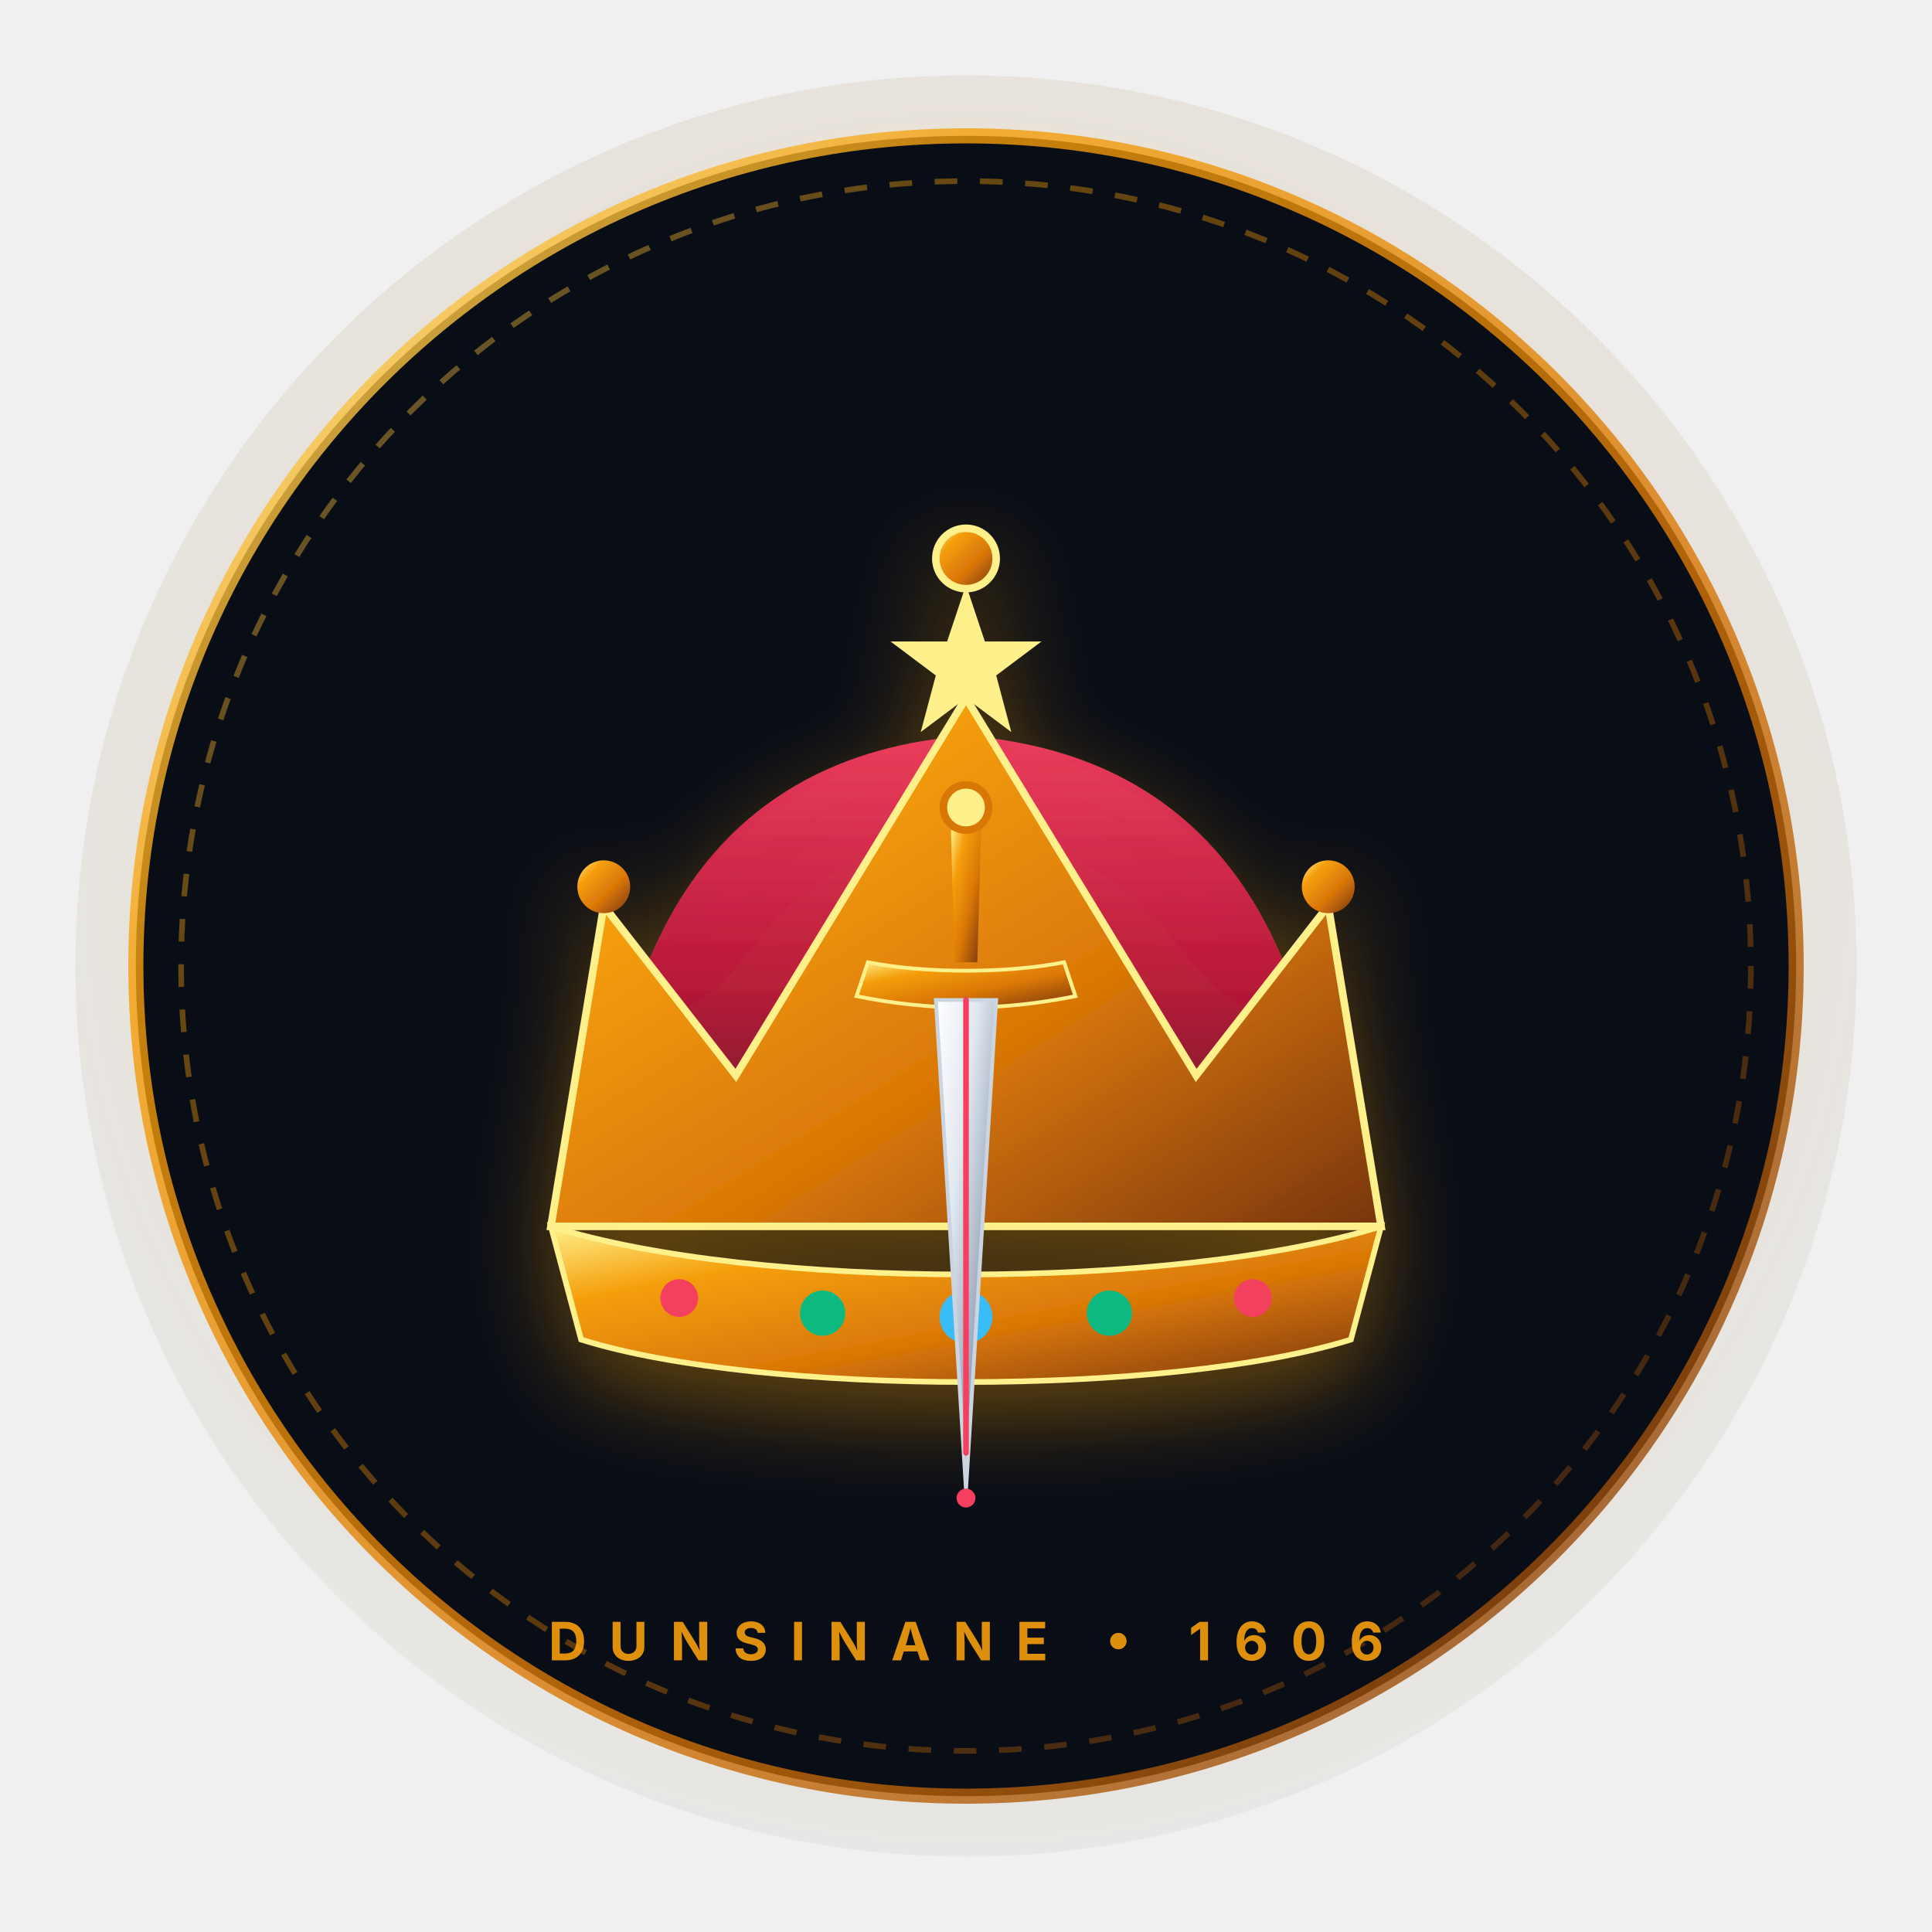
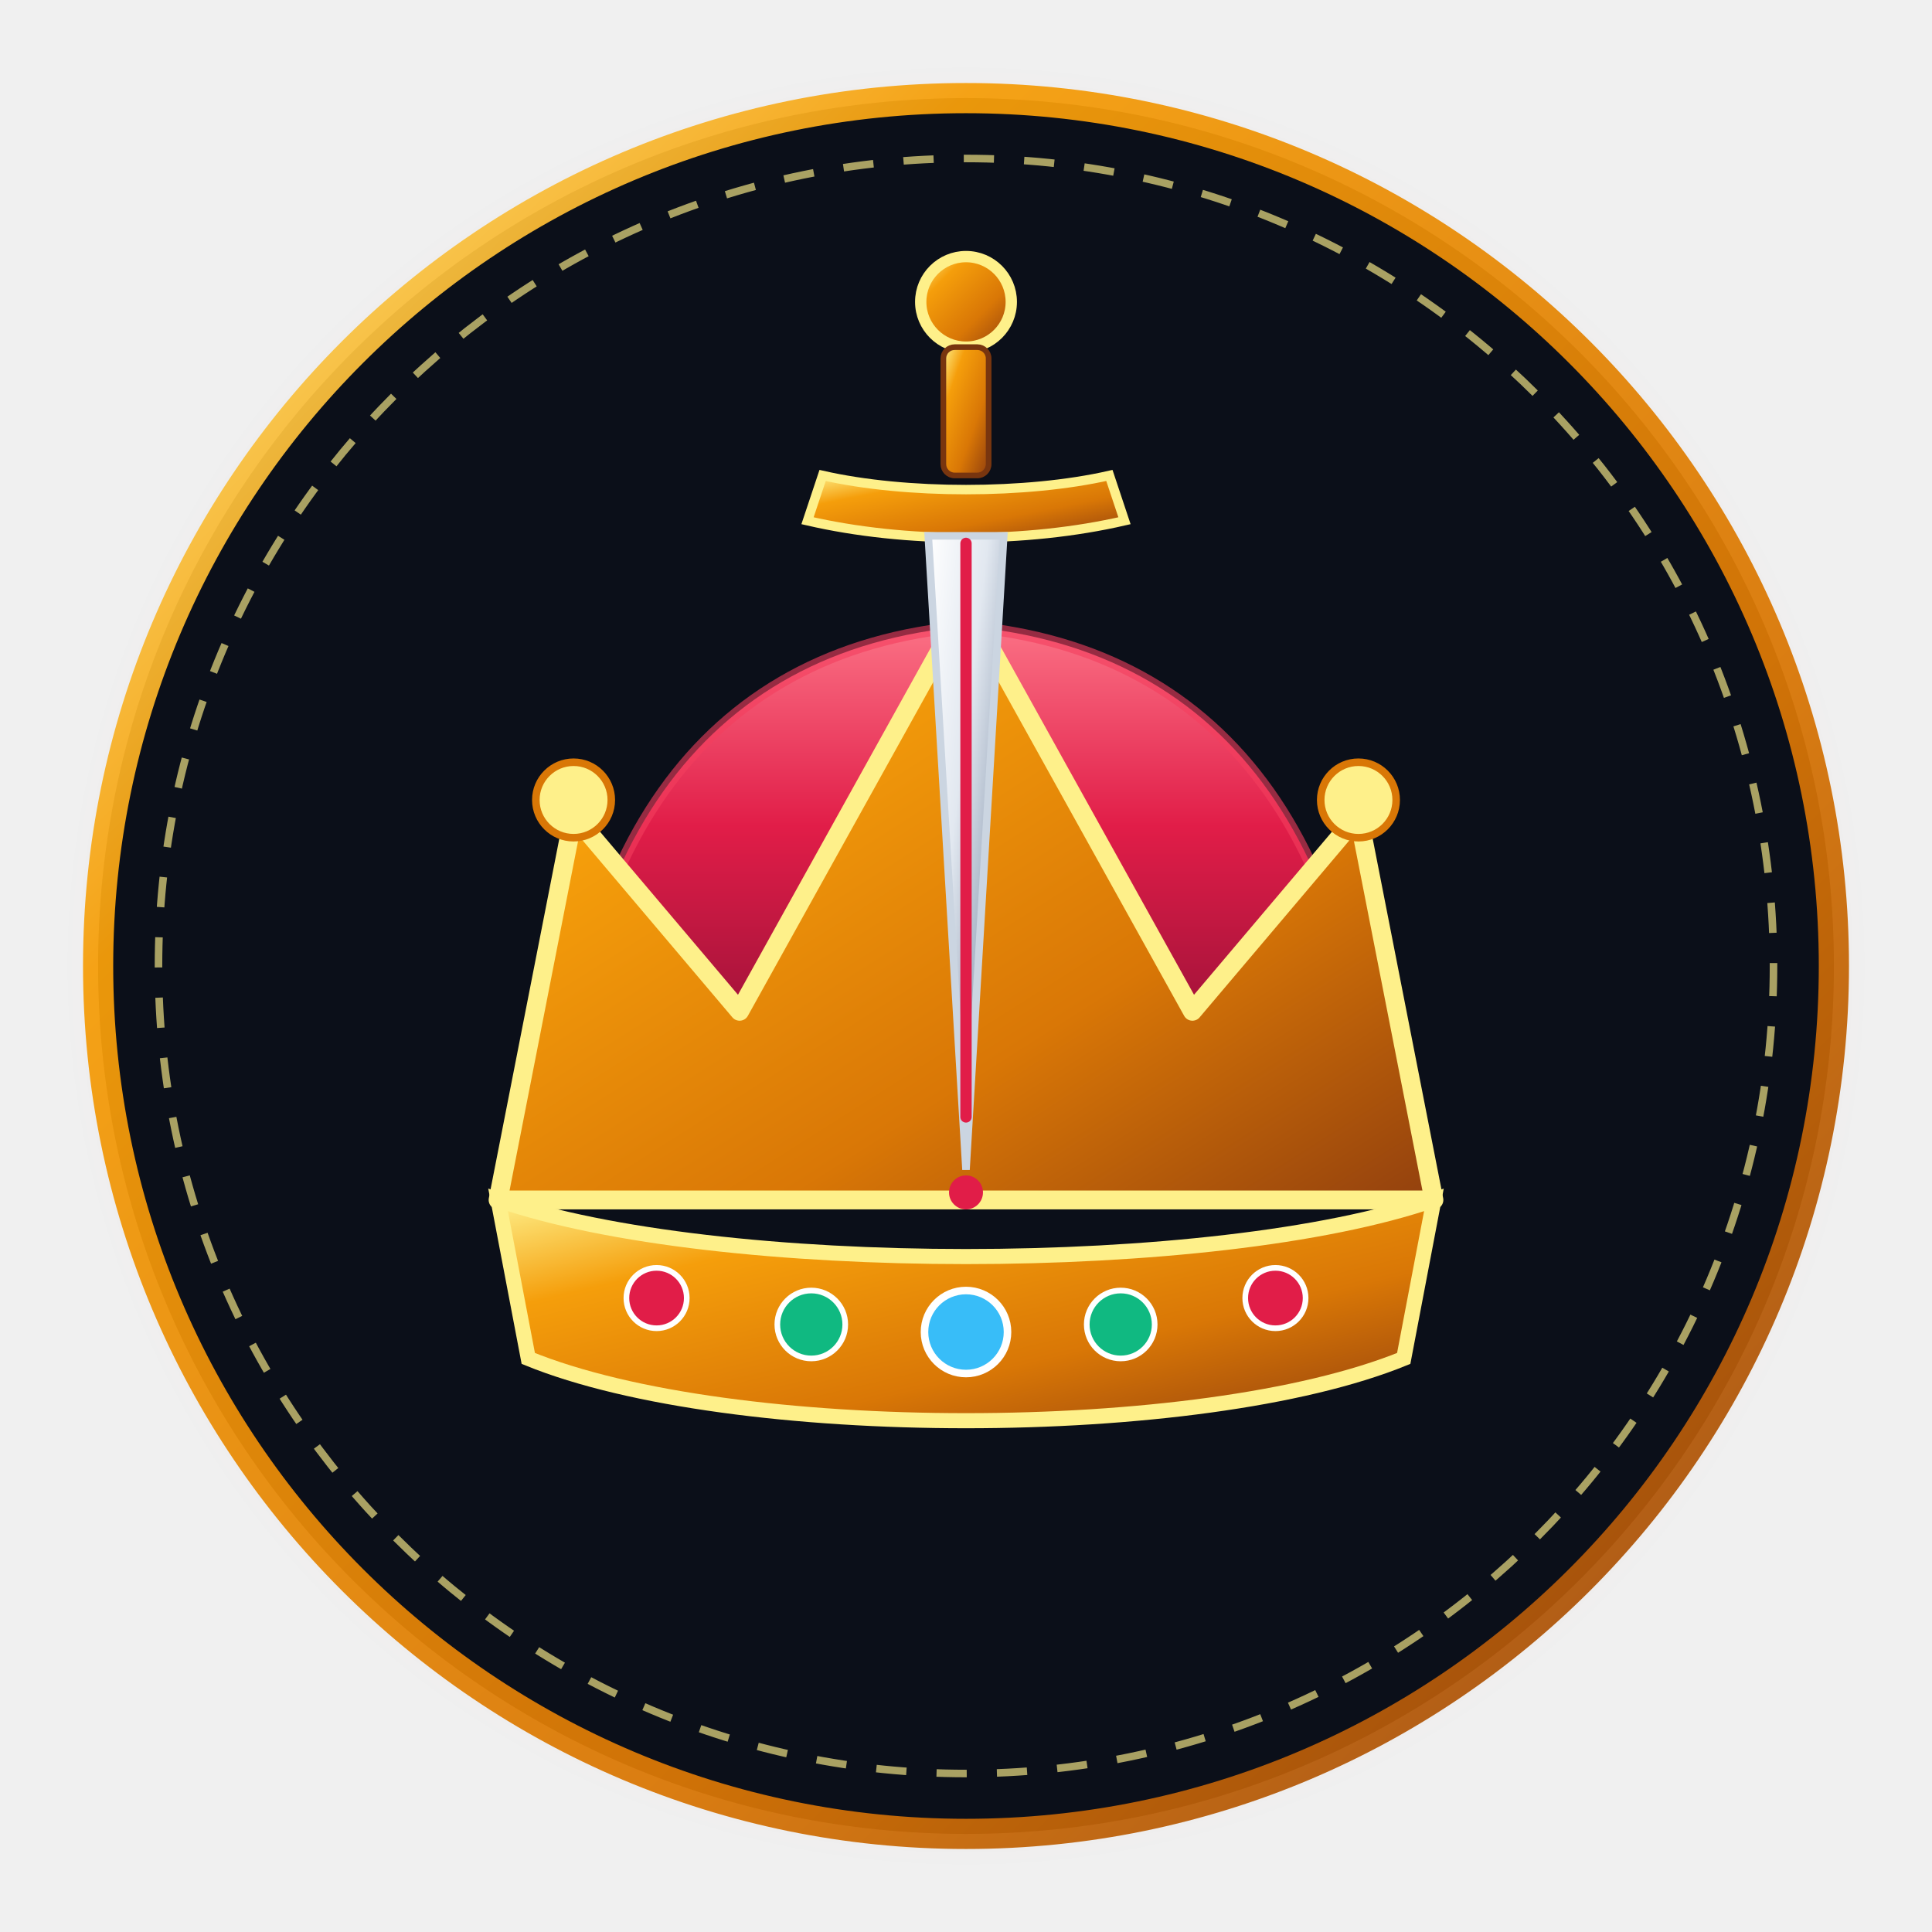
- <svg xmlns="http://www.w3.org/2000/svg" viewBox="0 0 512 512" width="100%" height="100%" preserveAspectRatio="xMidYMid meet">
+ <svg xmlns="http://www.w3.org/2000/svg" viewBox="0 0 512 512" width="512" height="512" preserveAspectRatio="xMidYMid meet">
  <defs>
-     <radialGradient id="mbGlow" cx="50%" cy="45%" r="65%">
-       <stop offset="0%" stop-color="#fbbf24" stop-opacity="0.35" />
-       <stop offset="45%" stop-color="#f59e0b" stop-opacity="0.15" />
-       <stop offset="100%" stop-color="#000000" stop-opacity="0" />
-     </radialGradient>
    <linearGradient id="goldGrad" x1="0%" y1="0%" x2="100%" y2="100%">
      <stop offset="0%" stop-color="#fef08a" />
      <stop offset="25%" stop-color="#f59e0b" />
-       <stop offset="60%" stop-color="#d97706" />
-       <stop offset="100%" stop-color="#78350f" />
+       <stop offset="65%" stop-color="#d97706" />
+       <stop offset="100%" stop-color="#92400e" />
+     </linearGradient>
+     <radialGradient id="goldAura" cx="50%" cy="50%" r="50%">
+       <stop offset="0%" stop-color="#f59e0b" stop-opacity="0.32" />
+       <stop offset="60%" stop-color="#d97706" stop-opacity="0.12" />
+       <stop offset="100%" stop-color="#92400e" stop-opacity="0" />
+     </radialGradient>
+     <linearGradient id="crimsonGrad" x1="0%" y1="0%" x2="0%" y2="100%">
+       <stop offset="0%" stop-color="#fb7185" />
+       <stop offset="35%" stop-color="#e11d48" />
+       <stop offset="70%" stop-color="#9f1239" />
+       <stop offset="100%" stop-color="#4c0519" />
    </linearGradient>
    <linearGradient id="bladeGrad" x1="0%" y1="0%" x2="100%" y2="100%">
      <stop offset="0%" stop-color="#ffffff" />
-       <stop offset="35%" stop-color="#e2e8f0" />
-       <stop offset="70%" stop-color="#94a3b8" />
+       <stop offset="40%" stop-color="#e2e8f0" />
+       <stop offset="75%" stop-color="#94a3b8" />
      <stop offset="100%" stop-color="#475569" />
    </linearGradient>
-     <linearGradient id="crimsonGrad" x1="0%" y1="0%" x2="0%" y2="100%">
-       <stop offset="0%" stop-color="#f43f5e" />
-       <stop offset="50%" stop-color="#be123c" />
-       <stop offset="100%" stop-color="#4c0519" />
-     </linearGradient>
-     <filter id="royalShadow" x="-20%" y="-20%" width="140%" height="140%">
-       <feDropShadow dx="0" dy="8" stdDeviation="12" flood-color="#f59e0b" flood-opacity="0.4" />
-     </filter>
  </defs>
-   <circle cx="256" cy="256" r="236" fill="url(#mbGlow)" />
-   <circle cx="256" cy="256" r="220" fill="#090d16" stroke="url(#goldGrad)" stroke-width="4" stroke-opacity="0.8" />
-   <circle cx="256" cy="256" r="208" fill="none" stroke="url(#goldGrad)" stroke-width="1.5" stroke-dasharray="6 6" stroke-opacity="0.4" />
-   <g filter="url(#royalShadow)">
-     <path d="M 146 325 C 200 342, 312 342, 366 325 L 358 355 C 310 370, 202 370, 154 355 Z" fill="url(#goldGrad)" stroke="#fef08a" stroke-width="1.5" />
-     <circle cx="180" cy="344" r="5" fill="#f43f5e" />
-     <circle cx="218" cy="348" r="6" fill="#10b981" />
-     <circle cx="256" cy="349" r="7" fill="#38bdf8" />
-     <circle cx="294" cy="348" r="6" fill="#10b981" />
-     <circle cx="332" cy="344" r="5" fill="#f43f5e" />
-     <path d="M 160 325 C 160 250, 190 200, 256 195 C 322 200, 352 250, 352 325 Z" fill="url(#crimsonGrad)" opacity="0.95" />
-     <path d="M 146 325 L 160 240 L 195 285 L 256 185 L 317 285 L 352 240 L 366 325 Z" fill="url(#goldGrad)" stroke="#fef08a" stroke-width="2" />
-     <path d="M 256 155 L 261 170 L 276 170 L 264 179 L 268 194 L 256 185 L 244 194 L 248 179 L 236 170 L 251 170 Z" fill="#fef08a" />
-     <circle cx="256" cy="148" r="8" fill="url(#goldGrad)" stroke="#fef08a" stroke-width="2" />
-     <circle cx="160" cy="235" r="7" fill="url(#goldGrad)" />
-     <circle cx="352" cy="235" r="7" fill="url(#goldGrad)" />
-   </g>
-   <g>
-     <path d="M 230 255 C 245 258, 267 258, 282 255 L 285 264 C 265 268, 247 268, 227 264 Z" fill="url(#goldGrad)" stroke="#fef08a" stroke-width="1" />
-     <path d="M 252 220 L 260 220 L 259 255 L 253 255 Z" fill="url(#goldGrad)" />
-     <circle cx="256" cy="214" r="6" fill="#fef08a" stroke="#d97706" stroke-width="2" />
-     <path d="M 248 265 L 256 395 L 264 265 Z" fill="url(#bladeGrad)" stroke="#cbd5e1" stroke-width="1" />
-     <line x1="256" y1="265" x2="256" y2="385" stroke="#f43f5e" stroke-width="1.5" stroke-linecap="round" />
-     <circle cx="256" cy="397" r="2.5" fill="#f43f5e" />
-   </g>
-   <text x="256" y="440" text-anchor="middle" font-family="-apple-system, BlinkMacSystemFont, 'Cinzel', serif" font-size="14" font-weight="bold" letter-spacing="6" fill="#f59e0b" opacity="0.9">DUNSINANE • 1606</text>
+   <circle cx="256" cy="256" r="240" fill="url(#goldAura)" />
+   <circle cx="256" cy="256" r="230" fill="#0b0f19" stroke="url(#goldGrad)" stroke-width="8" stroke-opacity="0.95" />
+   <circle cx="256" cy="256" r="214" fill="none" stroke="#fef08a" stroke-width="2" stroke-dasharray="8 8" stroke-opacity="0.65" />
+   <path d="M 148 318 C 148 226, 186 172, 256 166 C 326 172, 364 226, 364 318 Z" fill="url(#crimsonGrad)" stroke="#f43f5e" stroke-width="3" stroke-opacity="0.6" />
+   <path d="M 132 318 L 152 216 L 196 268 L 256 160 L 316 268 L 360 216 L 380 318 Z" fill="url(#goldGrad)" stroke="#fef08a" stroke-width="5" stroke-linejoin="round" />
+   <path d="M 132 318 C 190 338, 322 338, 380 318 L 372 360 C 318 382, 194 382, 140 360 Z" fill="url(#goldGrad)" stroke="#fef08a" stroke-width="4" />
+   <circle cx="174" cy="344" r="8" fill="#e11d48" stroke="#ffffff" stroke-width="1.5" />
+   <circle cx="215" cy="351" r="9" fill="#10b981" stroke="#ffffff" stroke-width="1.5" />
+   <circle cx="256" cy="353" r="11" fill="#38bdf8" stroke="#ffffff" stroke-width="2" />
+   <circle cx="297" cy="351" r="9" fill="#10b981" stroke="#ffffff" stroke-width="1.5" />
+   <circle cx="338" cy="344" r="8" fill="#e11d48" stroke="#ffffff" stroke-width="1.5" />
+   <circle cx="152" cy="212" r="10" fill="#fef08a" stroke="#d97706" stroke-width="2" />
+   <circle cx="360" cy="212" r="10" fill="#fef08a" stroke="#d97706" stroke-width="2" />
+   <circle cx="256" cy="80" r="12" fill="url(#goldGrad)" stroke="#fef08a" stroke-width="3" />
+   <rect x="250" y="92" width="12" height="34" rx="3" fill="url(#goldGrad)" stroke="#78350f" stroke-width="1.5" />
+   <path d="M 218 126 C 240 131, 272 131, 294 126 L 298 138 C 272 144, 240 144, 214 138 Z" fill="url(#goldGrad)" stroke="#fef08a" stroke-width="2.5" />
+   <path d="M 246 142 L 256 310 L 266 142 Z" fill="url(#bladeGrad)" stroke="#cbd5e1" stroke-width="2" />
+   <line x1="256" y1="144" x2="256" y2="296" stroke="#e11d48" stroke-width="3" stroke-linecap="round" />
+   <circle cx="256" cy="316" r="4.5" fill="#e11d48" />
</svg>
